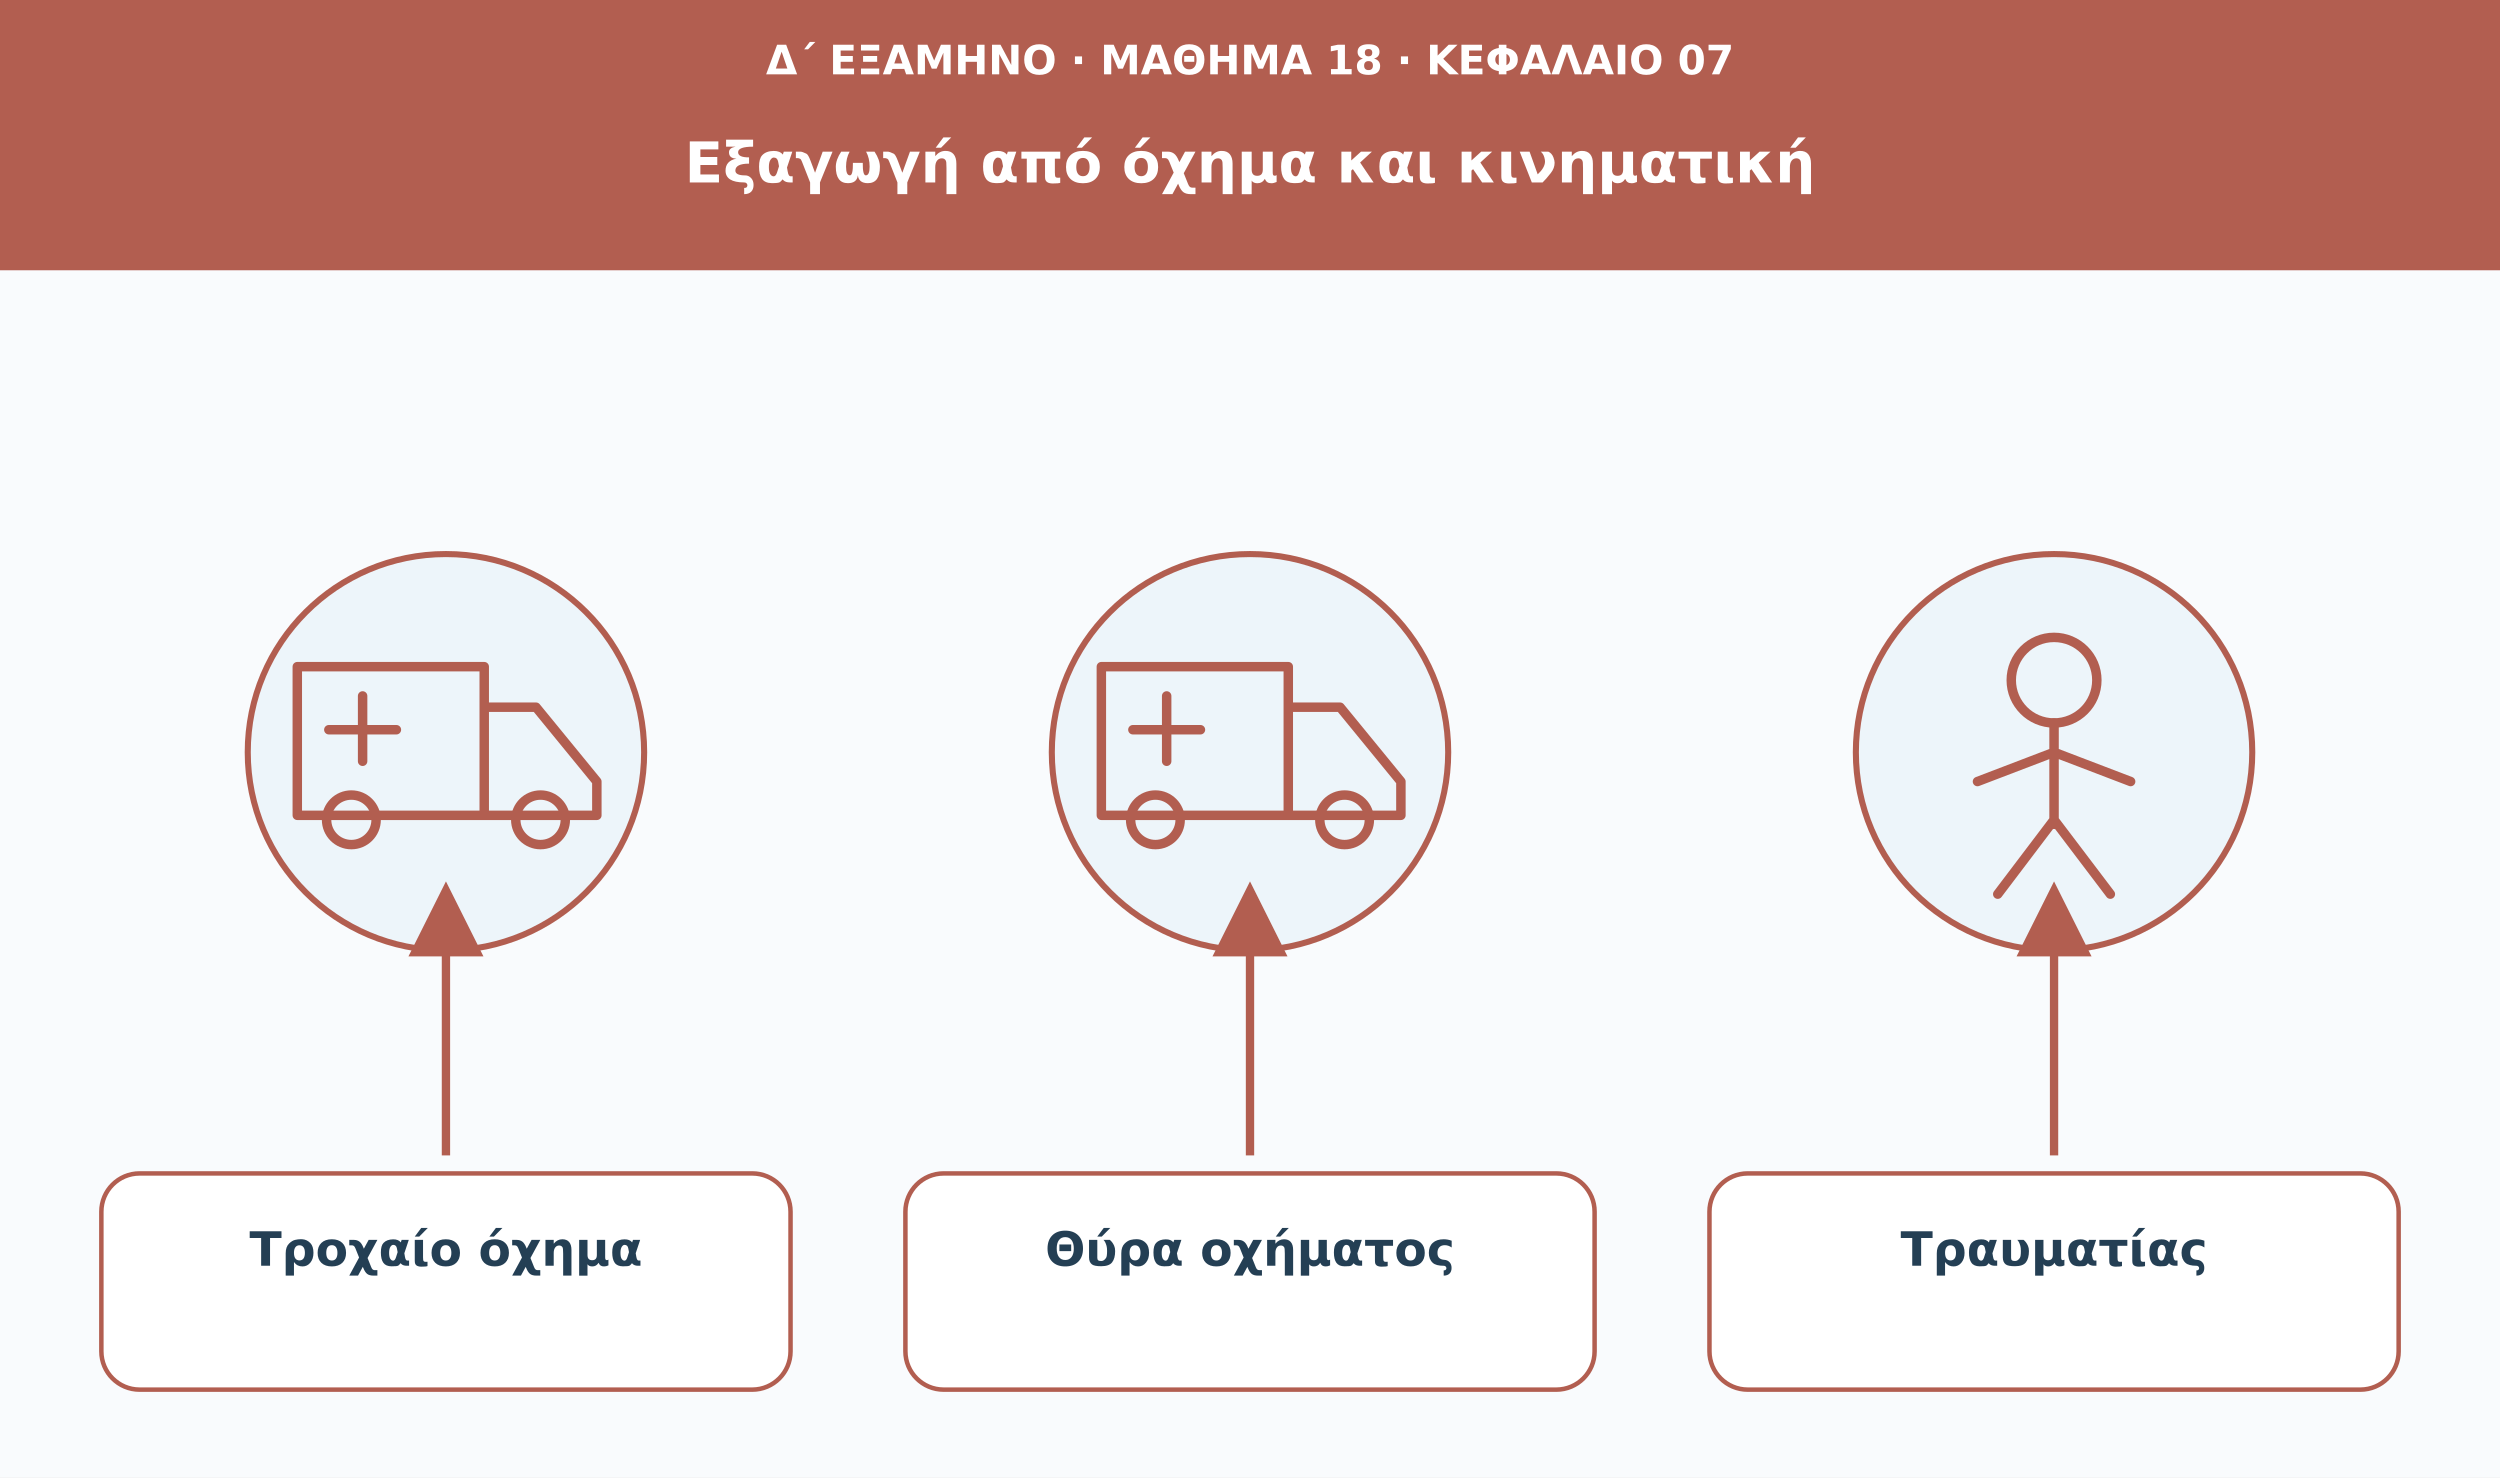
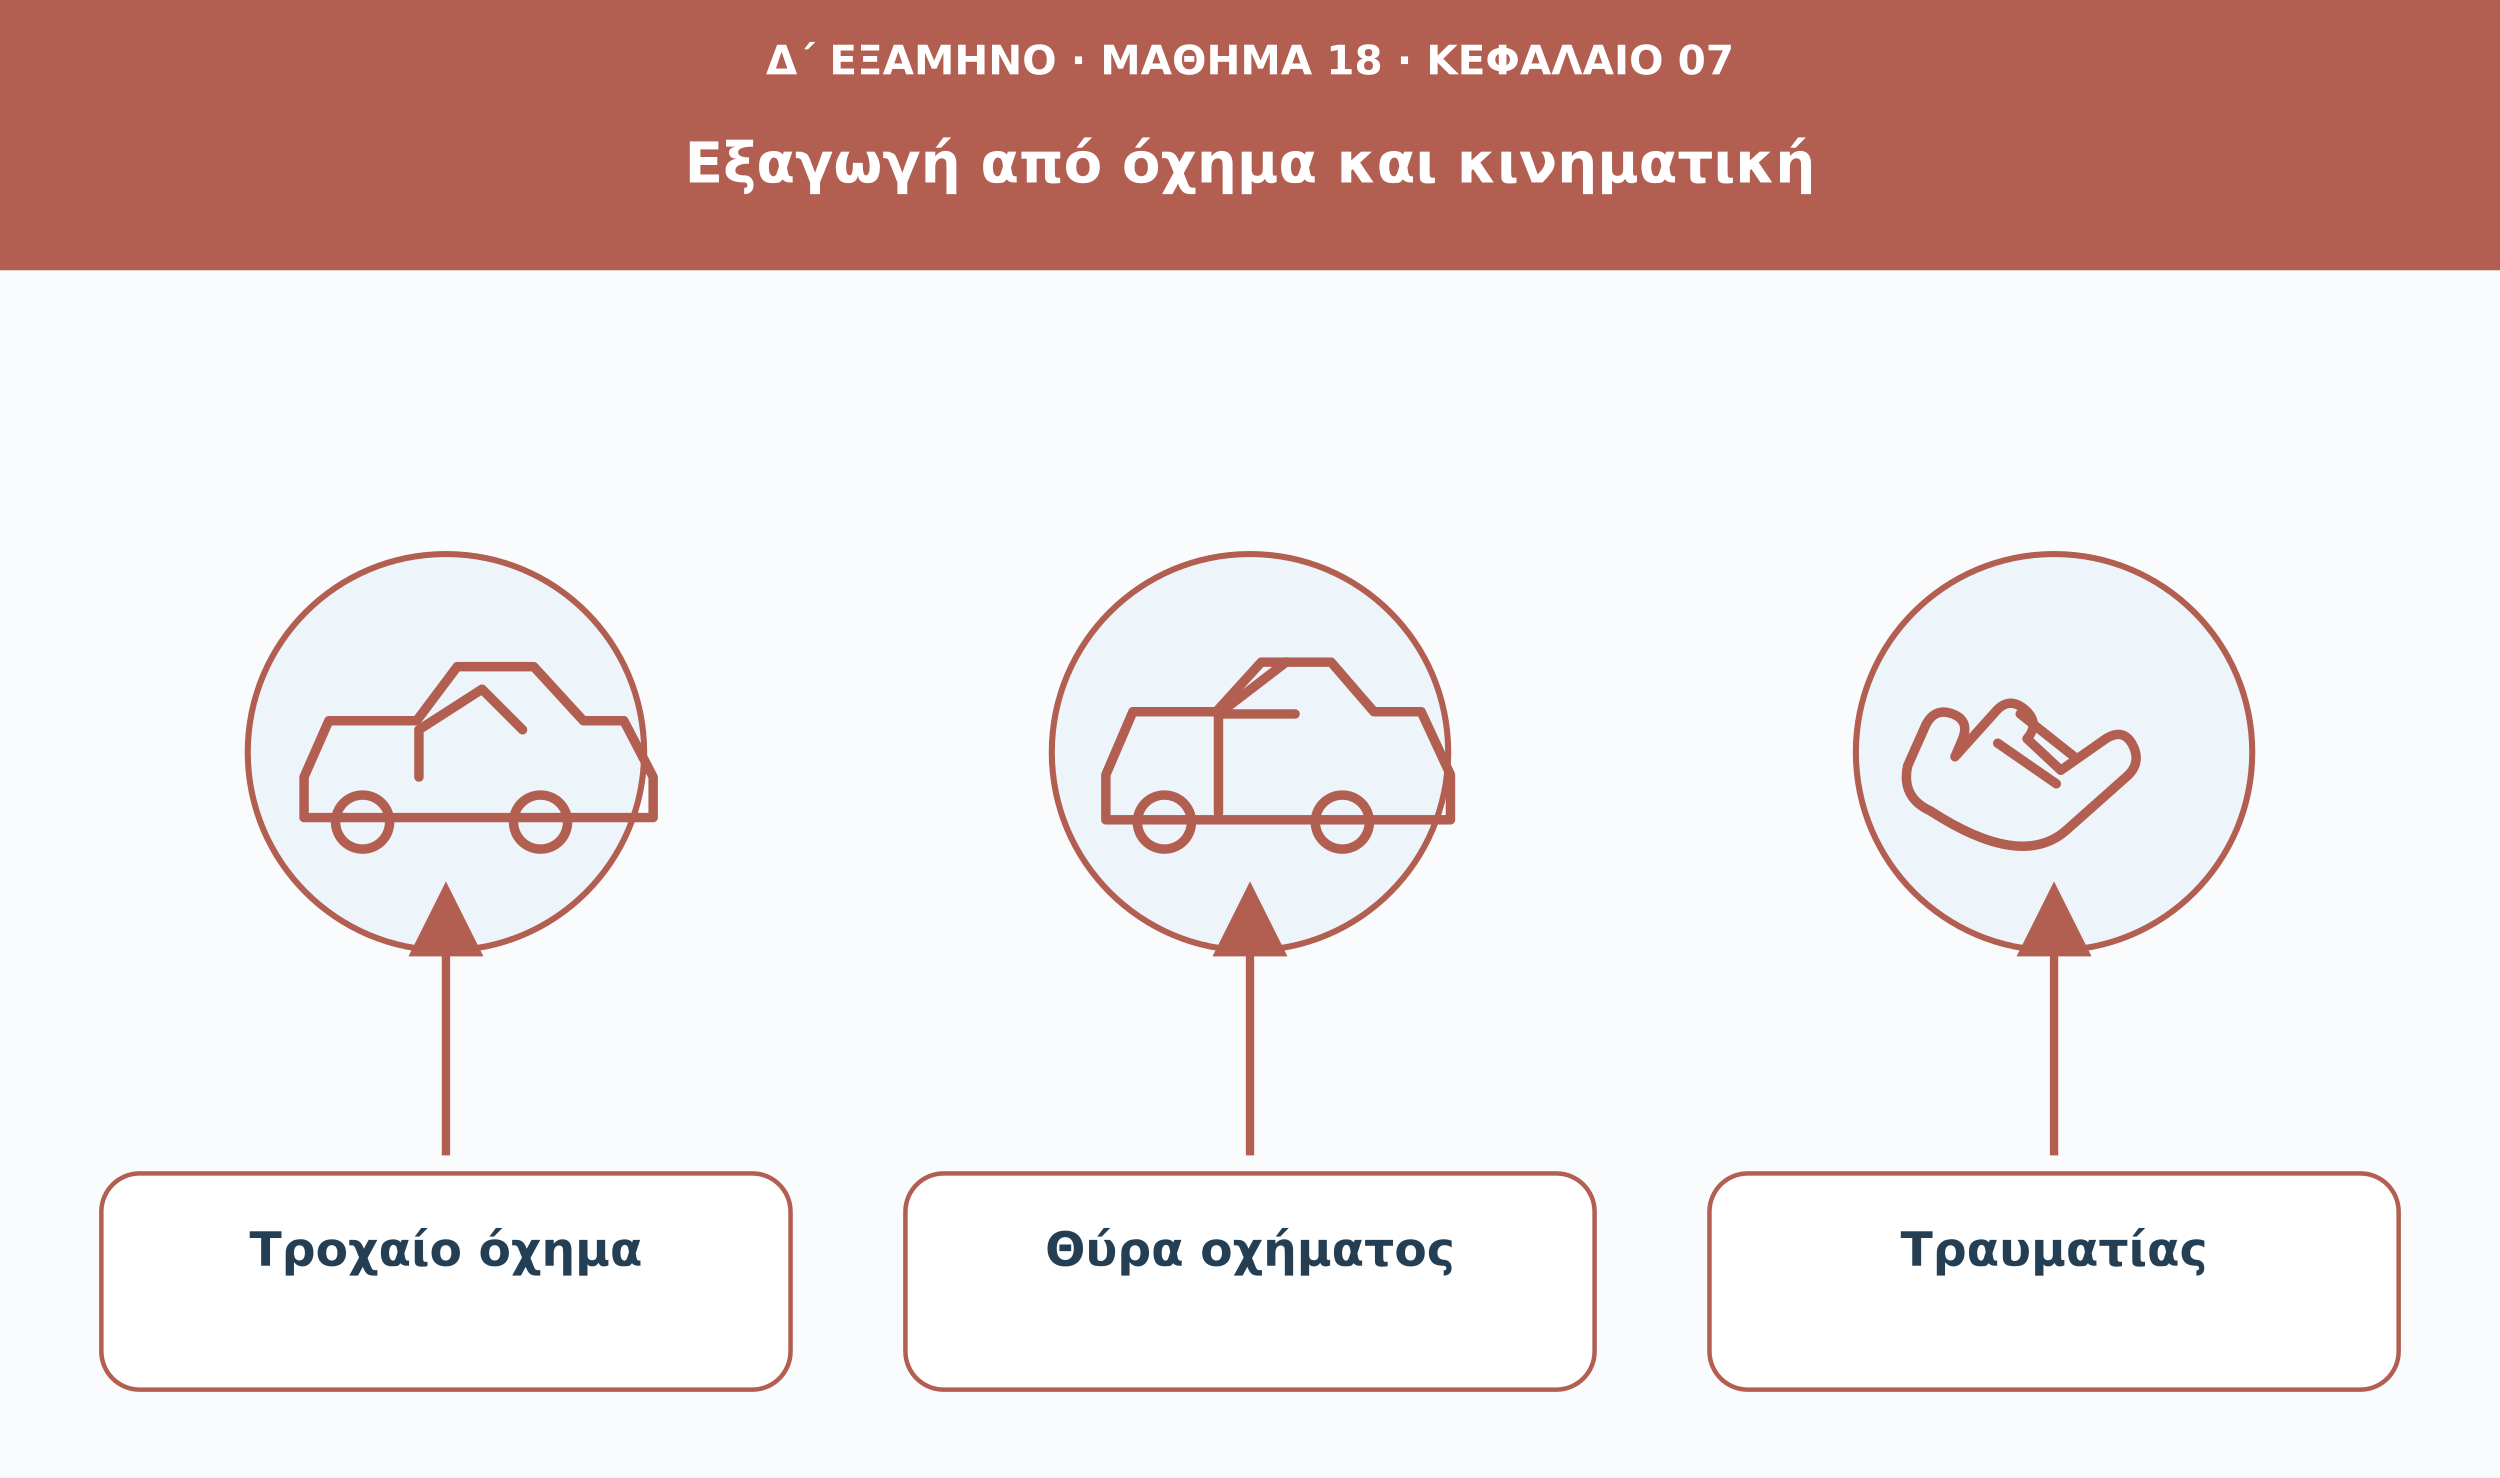
<svg xmlns="http://www.w3.org/2000/svg" viewBox="0 0 1110 656" role="img" aria-labelledby="t d">
  <defs>
    <marker id="arrow" viewBox="0 0 10 10" markerWidth="9" markerHeight="9" refX="8" refY="5" orient="auto">
      <path d="M0 0L10 5L0 10Z" fill="#b25e50" />
    </marker>
  </defs>
  <rect width="1110" height="656" fill="#f9fbfd" />
  <rect width="1110" height="120" fill="#b25e50" />
  <text x="555" y="33" font-family="DejaVu Sans,Arial,sans-serif" font-size="18" fill="#ffffff" font-weight="680" text-anchor="middle">Δ΄ ΕΞΑΜΗΝΟ · ΜΑΘΗΜΑ 18 · ΚΕΦΑΛΑΙΟ 07</text>
  <text x="555" y="81" font-family="DejaVu Sans,Arial,sans-serif" font-size="25" fill="#ffffff" font-weight="750" text-anchor="middle">Εξαγωγή από όχημα και κινηματική</text>
  <circle cx="198" cy="334" r="88" fill="#edf5fa" stroke="#b25e50" stroke-width="2.7" />
  <g transform="translate(198 334)" fill="none" stroke="#b25e50" stroke-width="4.2" stroke-linecap="round" stroke-linejoin="round">
-     <path d="M-66-38h83v66h-83Zm83 18h23l27 33v15H17" />
-     <circle cx="-42" cy="30" r="11" />
-     <circle cx="42" cy="30" r="11" />
-     <path d="M-37-25v29m-15-14h30" />
+     <path d="M-63 11l11-25h39l18-24h34l22 24h18l13 25v18h-155z" />
+     <circle cx="-37" cy="31" r="12" />
+     <circle cx="42" cy="31" r="12" />
+     <path d="M-12-10v21m0-21 28-18 18 18" />
  </g>
  <path d="M198 513L198 398" stroke="#b25e50" stroke-width="3.7" marker-end="url(#arrow)" />
  <rect x="45" y="521" width="306" height="96" rx="17" fill="#fff" stroke="#b25e50" stroke-width="2" />
  <text x="198" y="562" font-family="DejaVu Sans,Arial,sans-serif" font-size="21" fill="#243f54" font-weight="700" text-anchor="middle">Τροχαίο όχημα</text>
  <circle cx="555" cy="334" r="88" fill="#edf5fa" stroke="#b25e50" stroke-width="2.7" />
  <g transform="translate(555 334)" fill="none" stroke="#b25e50" stroke-width="4.2" stroke-linecap="round" stroke-linejoin="round">
-     <path d="M-66-38h83v66h-83Zm83 18h23l27 33v15H17" />
-     <circle cx="-42" cy="30" r="11" />
-     <circle cx="42" cy="30" r="11" />
-     <path d="M-37-25v29m-15-14h30" />
+     <path d="M-64 10l12-28h37l20-22h31l19 22h21l13 28v20h-153z" />
+     <circle cx="-38" cy="31" r="12" />
+     <circle cx="41" cy="31" r="12" />
+     <path d="M-14-17v44m0-44 30-23m-30 23h34" />
  </g>
  <path d="M555 513L555 398" stroke="#b25e50" stroke-width="3.7" marker-end="url(#arrow)" />
  <rect x="402" y="521" width="306" height="96" rx="17" fill="#fff" stroke="#b25e50" stroke-width="2" />
  <text x="555" y="562" font-family="DejaVu Sans,Arial,sans-serif" font-size="21" fill="#243f54" font-weight="700" text-anchor="middle">Θύρα οχήματος</text>
  <circle cx="912" cy="334" r="88" fill="#edf5fa" stroke="#b25e50" stroke-width="2.7" />
  <g transform="translate(912 334)" fill="none" stroke="#b25e50" stroke-width="4.2" stroke-linecap="round" stroke-linejoin="round">
-     <circle cx="0" cy="-32" r="19" />
-     <path d="M0-13v45m-34-19L0 0l34 13M0 30l-25 33M0 30l25 33" />
+     <path d="M-55 26q-13-6-10-20l8-18q4-8 12-5t4 12l-3 7 18-20q6-7 13-1t1 13L3 8l20-14q8-5 12 3t-3 14L5 35q-20 17-60-9z" />
+     <path d="M-25-4l26 18m-16-31L9 2" />
  </g>
  <path d="M912 513L912 398" stroke="#b25e50" stroke-width="3.7" marker-end="url(#arrow)" />
  <rect x="759" y="521" width="306" height="96" rx="17" fill="#fff" stroke="#b25e50" stroke-width="2" />
  <text x="912" y="562" font-family="DejaVu Sans,Arial,sans-serif" font-size="21" fill="#243f54" font-weight="700" text-anchor="middle">Τραυματίας</text>
</svg>
